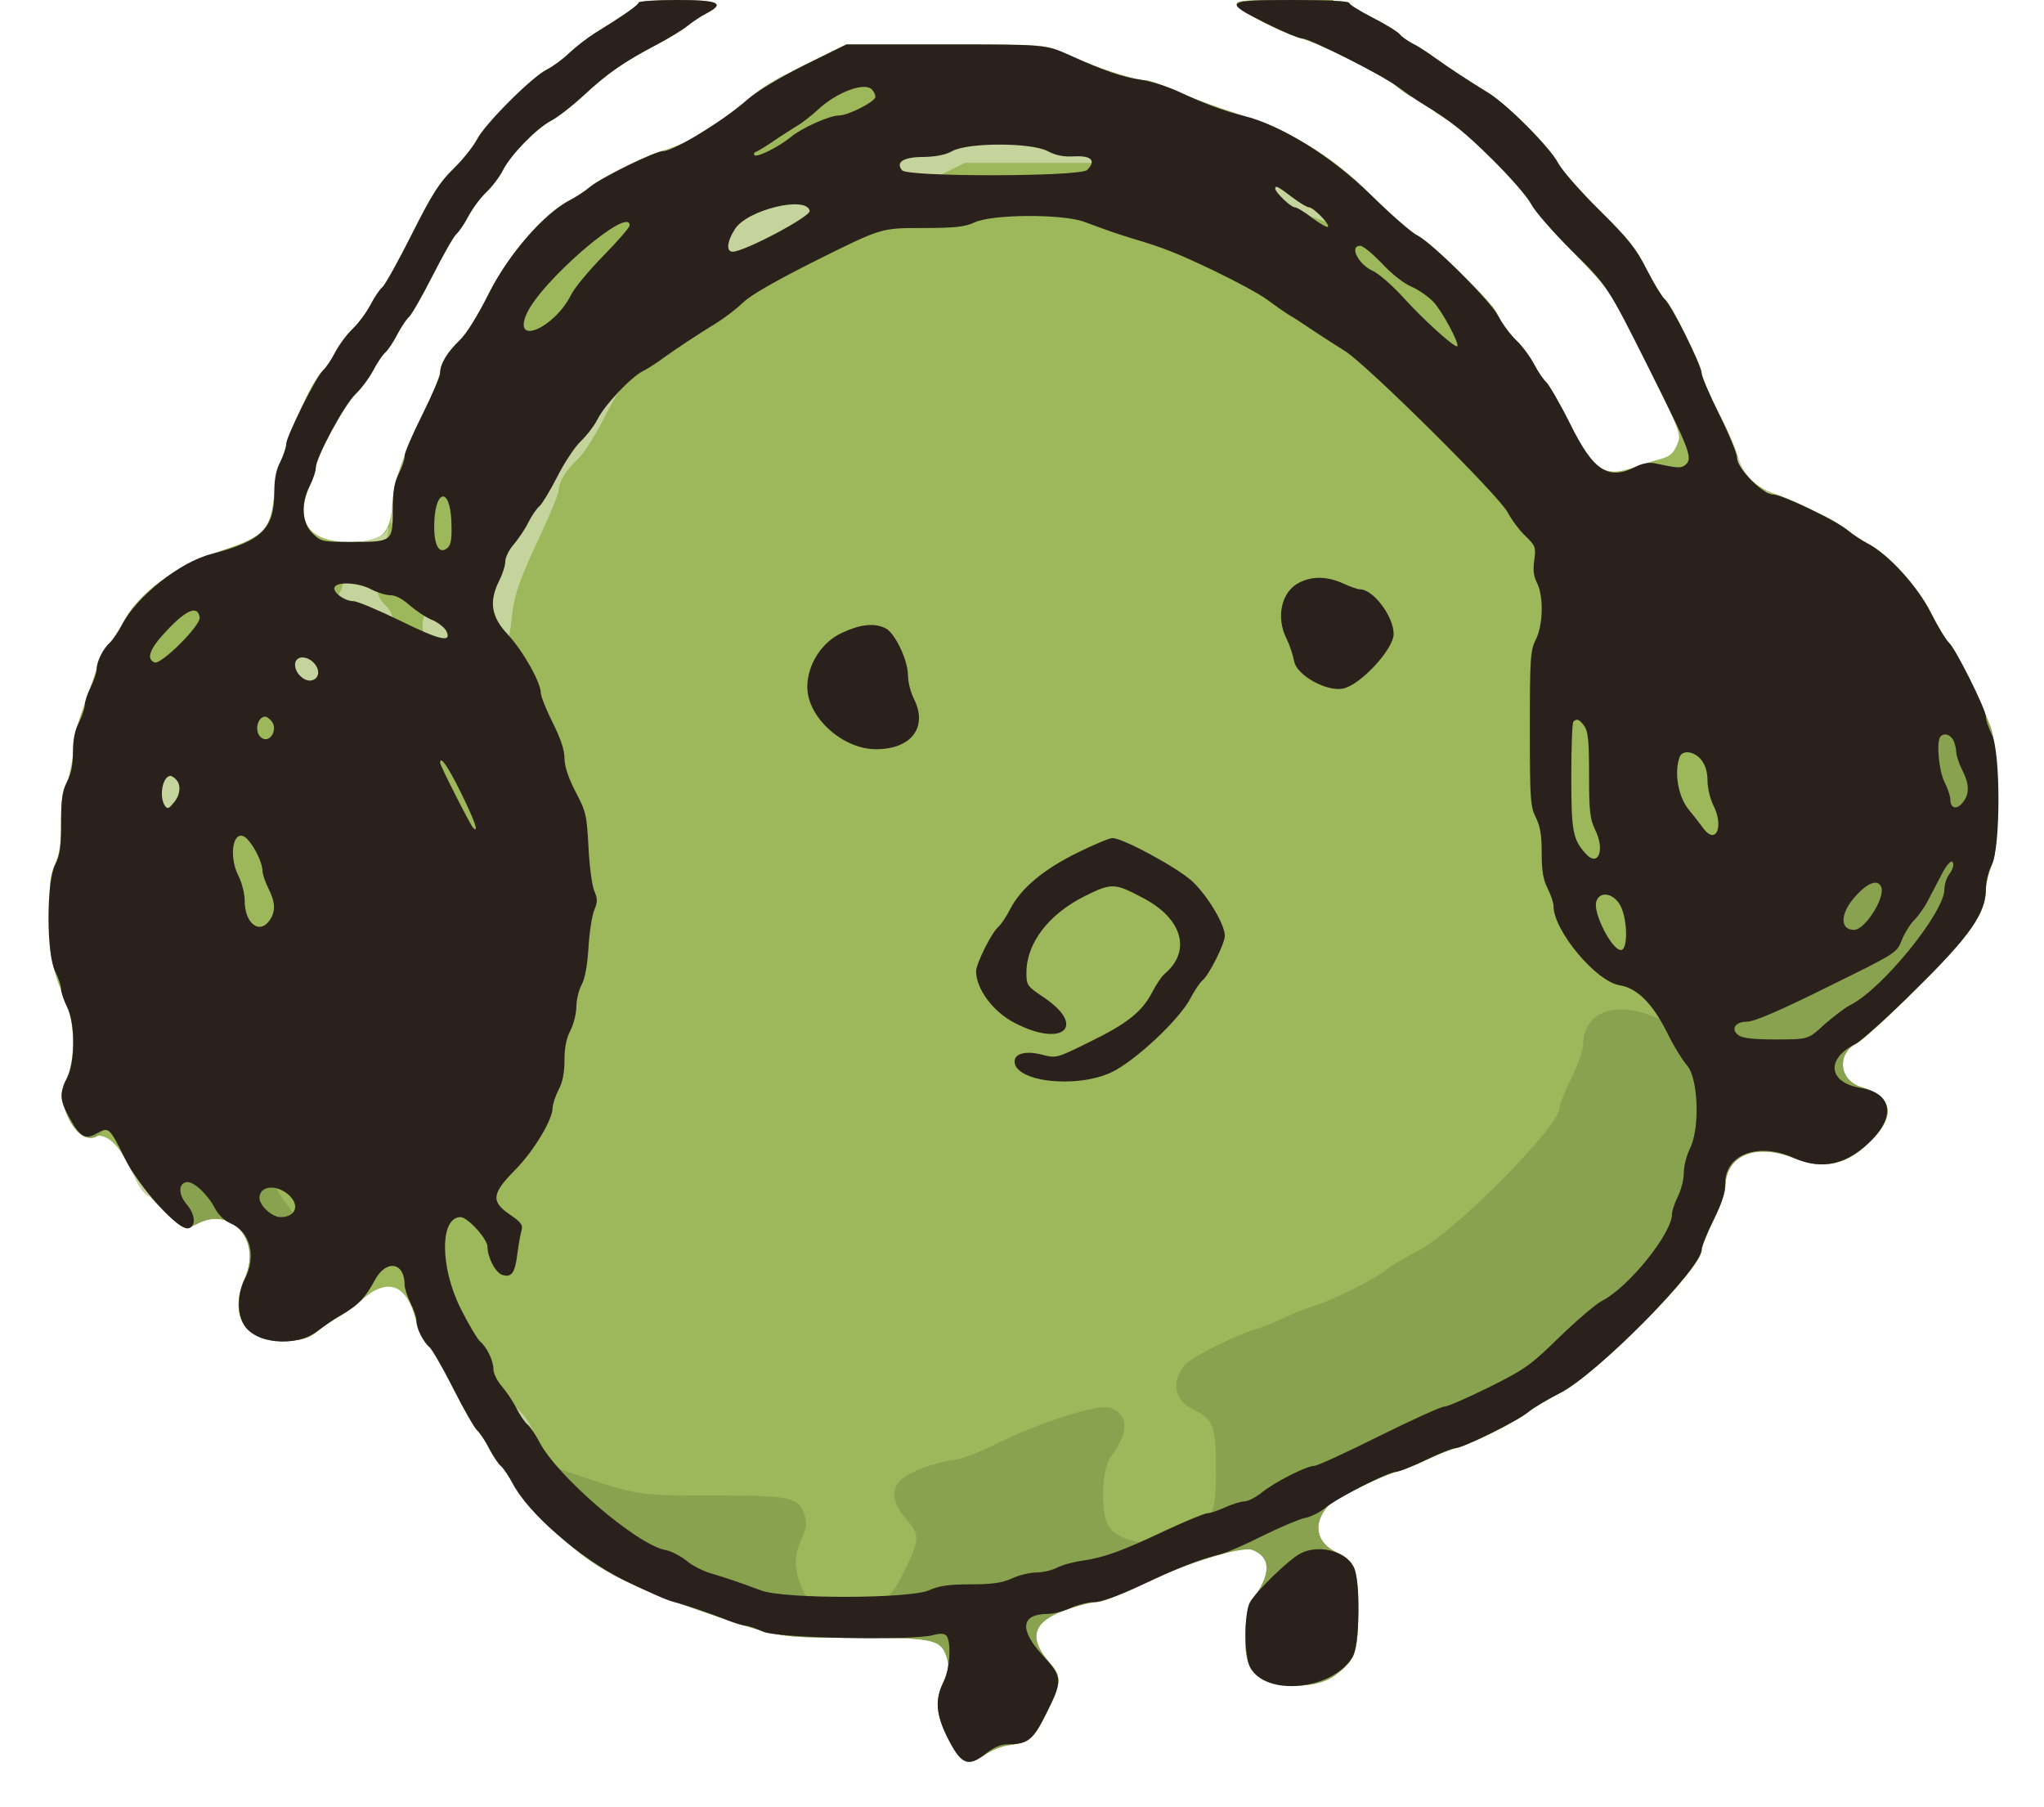
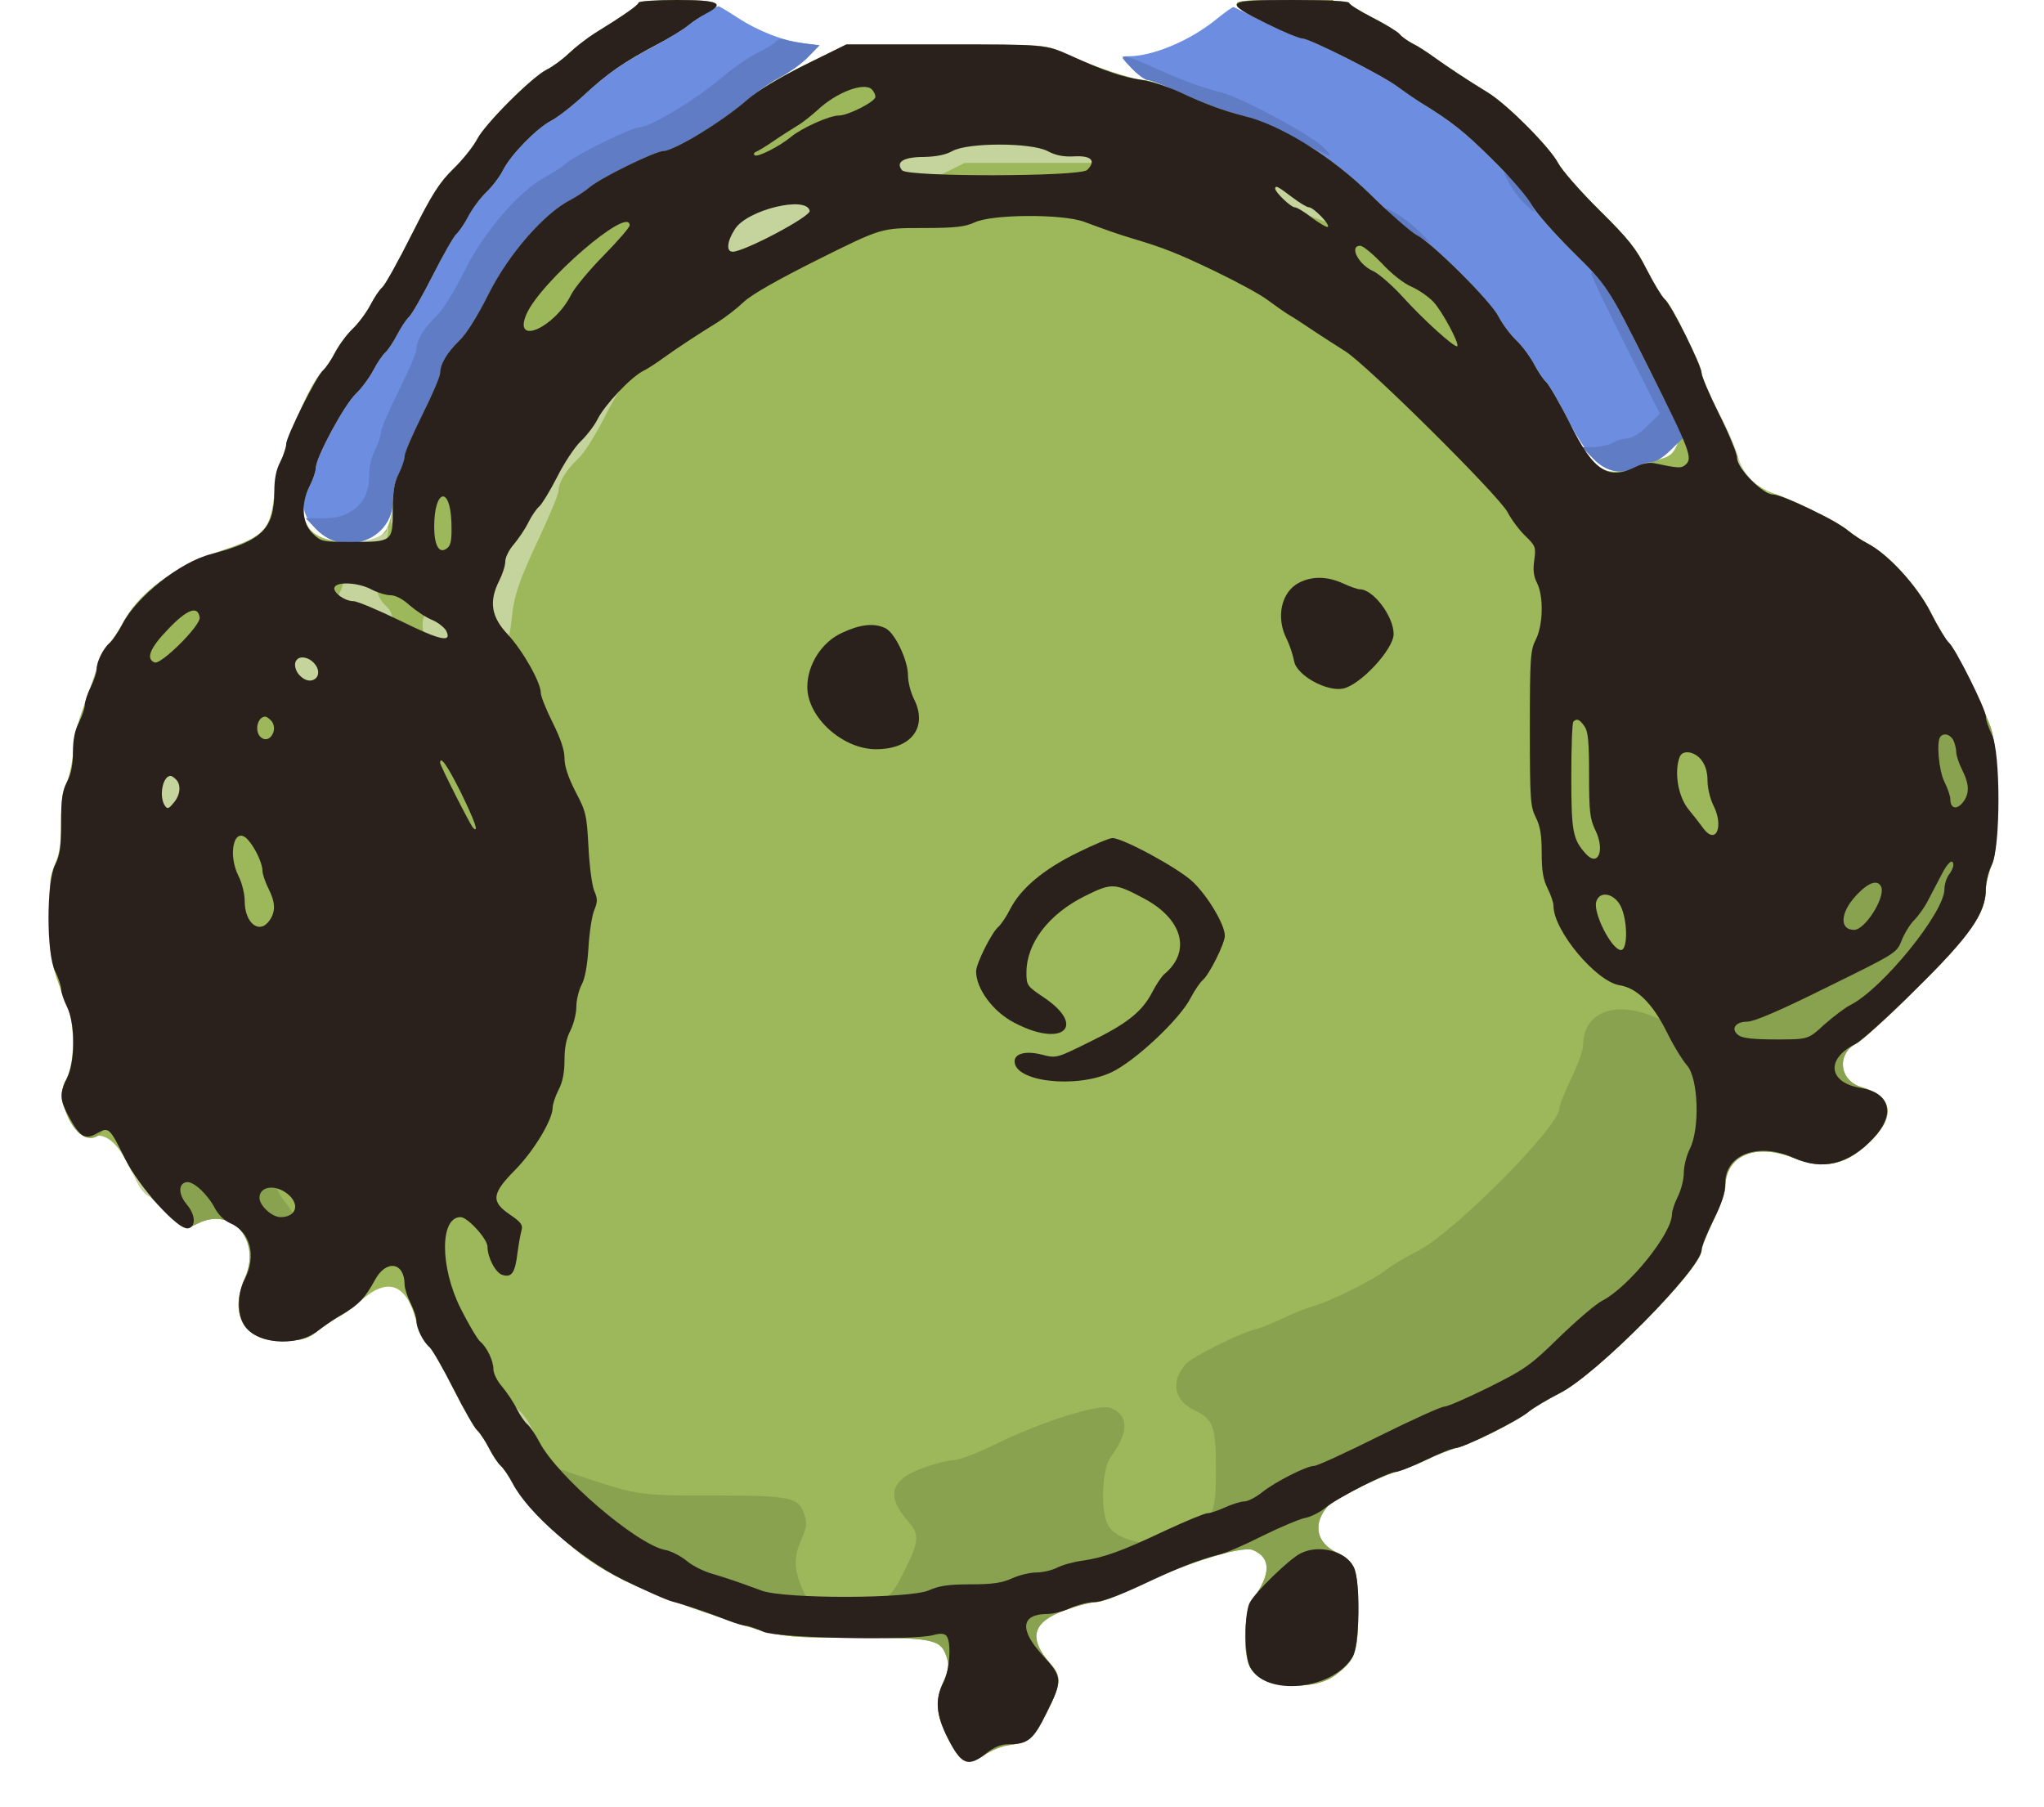
<svg xmlns="http://www.w3.org/2000/svg" viewBox="0 0 689 610" width="172" height="152">
  <g transform="translate(0,610) scale(0.1,-0.1)" fill="#9cb85a" stroke="none">
    <path d="M2150 6091 c0 -8 -50 -43 -149 -104 -25 -16 -64 -46 -86 -67 -22 -21 -56 -46 -75 -55 -51 -26 -208 -183 -235 -235 -13 -25 -49 -70 -80 -100 -47 -46 -71 -83 -140 -220 -46 -92 -91 -172 -100 -180 -9 -7 -27 -34 -40 -59 -13 -25 -40 -62 -60 -81 -20 -19 -47 -55 -60 -80 -12 -25 -31 -53 -41 -62 -51 -46 -153 -302 -163 -408 -13 -129 -31 -150 -179 -199 -158 -52 -283 -144 -334 -246 -12 -22 -34 -55 -49 -73 -16 -18 -31 -45 -34 -60 -6 -25 -13 -48 -59 -177 -10 -27 -22 -84 -25 -125 -4 -41 -15 -89 -24 -107 -13 -24 -17 -58 -17 -128 0 -75 -5 -107 -21 -144 -18 -42 -20 -64 -16 -192 3 -146 5 -153 59 -291 25 -65 24 -179 -2 -237 -26 -56 -25 -72 4 -129 30 -59 49 -76 78 -69 46 12 85 -17 124 -95 24 -49 57 -93 98 -133 97 -94 89 -90 141 -65 114 55 211 -60 156 -185 -58 -132 3 -222 145 -213 52 3 70 9 101 34 21 17 53 39 71 48 18 9 50 32 71 51 98 89 164 59 195 -87 4 -15 19 -42 35 -60 16 -18 56 -87 89 -154 33 -66 68 -126 77 -134 9 -8 27 -35 40 -60 13 -25 31 -52 40 -60 9 -8 27 -34 40 -59 13 -26 70 -92 132 -152 137 -135 249 -194 563 -299 209 -70 209 -70 450 -70 276 0 300 -5 320 -64 10 -30 8 -42 -9 -82 -30 -67 -27 -113 14 -194 43 -85 66 -96 124 -56 21 15 56 29 77 32 77 11 87 20 132 110 50 100 52 122 12 167 -75 86 -60 140 51 180 41 15 88 27 105 27 17 0 78 23 135 51 155 77 355 140 393 125 62 -25 63 -81 1 -165 -30 -41 -36 -180 -10 -230 35 -69 212 -86 289 -27 67 51 76 75 76 214 0 145 -9 170 -73 200 -69 33 -81 97 -29 156 22 24 175 101 232 116 25 7 69 25 100 40 31 15 75 33 100 40 56 15 208 91 246 123 16 13 63 41 104 62 121 60 480 421 480 483 0 10 18 55 40 101 22 45 40 96 40 112 0 107 101 150 230 99 107 -42 186 -23 269 65 77 81 63 143 -39 174 -76 22 -85 113 -16 148 17 8 107 90 199 182 181 178 237 258 237 336 0 20 9 58 20 84 29 65 25 385 -4 466 -32 86 -120 266 -140 283 -10 9 -38 55 -61 102 -46 91 -145 199 -215 235 -19 10 -48 29 -64 42 -37 30 -184 105 -253 127 -59 20 -107 67 -118 117 -4 18 -34 87 -66 152 -33 66 -59 128 -59 139 0 24 -103 230 -125 248 -9 8 -36 52 -60 99 -37 73 -61 103 -160 201 -64 63 -127 135 -140 160 -28 53 -170 196 -236 237 -72 44 -141 90 -184 121 -22 16 -54 37 -71 45 -17 9 -37 23 -44 32 -8 9 -49 34 -92 56 -43 22 -78 44 -78 49 0 6 -71 10 -190 10 -162 0 -190 -2 -190 -15 0 -17 153 -97 220 -115 58 -15 268 -121 324 -163 24 -17 56 -40 72 -50 111 -68 151 -100 247 -195 60 -59 118 -125 129 -147 11 -22 77 -98 147 -170 126 -130 126 -130 245 -371 118 -240 118 -240 103 -276 -13 -30 -23 -39 -59 -49 -24 -6 -60 -18 -81 -25 -105 -39 -141 -15 -221 143 -35 71 -72 135 -81 143 -9 8 -27 34 -40 59 -13 25 -40 62 -60 81 -20 19 -47 55 -60 80 -27 53 -224 249 -275 275 -19 9 -91 72 -160 140 -143 141 -265 212 -490 285 -63 21 -144 52 -180 69 -36 17 -78 31 -94 31 -35 0 -181 49 -266 89 -65 31 -65 31 -401 31 l-337 0 -140 -69 c-88 -44 -161 -88 -195 -118 -30 -26 -76 -61 -103 -78 -26 -16 -63 -40 -83 -53 -20 -12 -61 -29 -91 -38 -68 -20 -216 -94 -256 -127 -16 -13 -45 -32 -64 -42 -88 -45 -208 -182 -275 -315 -38 -76 -77 -139 -100 -160 -40 -38 -65 -79 -65 -107 0 -10 -26 -74 -58 -143 -76 -161 -93 -210 -101 -295 -12 -113 -36 -135 -151 -135 -134 0 -183 71 -130 189 11 24 20 51 20 60 0 34 98 216 135 251 20 19 47 56 60 81 13 25 31 51 40 59 9 8 27 35 40 60 13 25 31 52 40 60 9 8 45 71 80 140 35 69 71 132 80 140 9 8 27 34 40 59 13 25 40 62 60 81 20 19 46 53 57 75 26 52 113 141 162 167 22 11 72 50 112 87 81 75 135 112 245 170 42 22 89 51 105 64 16 13 44 32 62 41 67 35 43 46 -98 46 -71 0 -130 -4 -130 -9z" />
  </g>
  <g transform="translate(0,610) scale(0.1,-0.1)" fill="#89a24f" stroke="none">
    <path d="M4170 6085 c0 -17 153 -97 220 -115 56 -15 276 -125 314 -157 66 -55 95 -59 45 -7 -26 27 -55 65 -64 84 -9 19 -56 74 -103 123 l-87 87 -162 0 c-138 0 -163 -2 -163 -15z" />
    <path d="M5011 5774 c15 -16 45 -65 67 -110 22 -44 48 -86 57 -94 23 -19 125 -224 125 -251 0 -14 32 -54 84 -108 70 -72 93 -104 139 -196 58 -115 65 -122 259 -213 30 -14 -90 257 -127 288 -9 8 -36 52 -60 99 -37 73 -61 103 -160 201 -64 64 -127 135 -140 160 -27 52 -184 209 -235 235 -35 17 -35 17 -9 -11z" />
    <path d="M4695 5350 c10 -19 27 -45 39 -58 11 -13 50 -81 86 -150 72 -141 100 -164 180 -148 57 11 64 19 47 52 -21 41 -225 238 -267 259 -19 9 -50 31 -69 49 -33 31 -33 31 -16 -4z" />
    <path d="M6130 4365 c0 -2 20 -46 44 -97 78 -166 80 -173 83 -377 4 -168 2 -189 -17 -232 -11 -26 -20 -64 -20 -84 0 -78 -56 -158 -237 -336 -92 -92 -182 -174 -199 -182 -69 -35 -60 -126 16 -148 102 -31 116 -93 39 -174 -83 -88 -162 -107 -269 -65 -129 51 -230 8 -230 -99 0 -16 -18 -67 -40 -112 -22 -46 -40 -91 -40 -101 0 -62 -359 -423 -480 -483 -41 -21 -88 -49 -104 -62 -38 -32 -190 -108 -246 -123 -25 -7 -69 -25 -100 -40 -31 -15 -75 -33 -100 -40 -57 -15 -210 -92 -232 -116 -52 -59 -40 -123 29 -156 64 -30 73 -55 73 -200 0 -139 -9 -163 -76 -214 -77 -59 -254 -42 -289 27 -26 50 -20 189 10 230 62 84 61 140 -1 165 -38 15 -238 -48 -393 -125 -57 -28 -118 -51 -135 -51 -17 0 -64 -12 -105 -27 -111 -40 -126 -94 -51 -180 40 -45 38 -67 -12 -167 -45 -90 -55 -99 -132 -110 -21 -3 -56 -17 -77 -32 -58 -40 -81 -29 -124 56 -41 81 -44 127 -14 194 17 40 19 52 9 82 -20 59 -44 64 -320 64 -241 0 -241 0 -451 70 -115 39 -232 82 -260 95 -50 26 -50 26 -30 -13 11 -21 27 -45 36 -52 9 -8 27 -34 40 -59 13 -26 70 -92 132 -152 137 -135 249 -194 563 -299 209 -70 209 -70 450 -70 276 0 300 -5 320 -64 10 -30 8 -42 -9 -82 -30 -67 -27 -113 14 -194 43 -85 66 -96 124 -56 21 15 56 29 77 32 77 11 87 20 132 110 50 100 52 122 12 167 -75 86 -60 140 51 180 41 15 88 27 105 27 17 0 78 23 135 51 155 77 355 140 393 125 62 -25 63 -81 1 -165 -30 -41 -36 -180 -10 -230 35 -69 212 -86 289 -27 67 51 76 75 76 214 0 145 -9 170 -73 200 -69 33 -81 97 -29 156 22 24 175 101 232 116 25 7 69 25 100 40 31 15 75 33 100 40 56 15 208 91 246 123 16 13 63 41 104 62 121 60 480 421 480 483 0 10 18 55 40 101 22 45 40 95 40 110 0 109 100 152 230 101 107 -42 186 -23 269 65 77 81 63 143 -39 174 -76 22 -85 113 -16 148 17 8 107 90 199 182 181 178 237 258 237 336 0 20 9 58 20 84 29 65 25 385 -4 466 -32 86 -120 266 -140 283 -10 9 -38 55 -61 102 -46 91 -145 199 -215 235 -19 10 -48 29 -64 42 -30 25 -106 67 -106 58z" />
    <path d="M212 2445 c-21 -45 6 -136 51 -173 57 -48 116 27 86 111 -23 67 -116 109 -137 62z" />
    <path d="M791 2229 c-13 -5 -41 -25 -62 -44 -21 -18 -53 -42 -71 -51 -18 -9 -49 -29 -68 -45 -19 -15 -44 -30 -56 -33 -19 -6 -19 -8 15 -44 64 -66 65 -67 116 -42 114 55 211 -60 156 -185 -58 -132 3 -222 145 -213 52 3 70 9 101 34 21 17 53 38 71 48 17 9 32 19 32 22 0 12 -30 62 -45 74 -9 8 -44 68 -77 134 -33 67 -73 136 -89 154 -16 18 -31 45 -35 60 -19 89 -65 151 -106 141 -2 0 -14 -5 -27 -10z" />
  </g>
  <g transform="translate(0,610) scale(0.1,-0.1)" fill="#c4d49c" stroke="none">
    <path d="M4777 5780 c78 -76 85 -80 128 -80 25 0 45 -4 45 -10 0 -5 36 -28 80 -50 81 -41 81 -41 61 -2 -13 26 -35 47 -69 65 -27 15 -55 34 -63 43 -7 9 -48 33 -91 55 -43 22 -78 44 -78 49 0 6 -21 10 -47 10 -48 -1 -48 -1 34 -80z" />
    <path d="M2595 5821 c-27 -16 -63 -44 -80 -62 -30 -33 -30 -33 0 -15 17 10 39 27 50 36 11 10 35 25 53 34 17 9 32 21 32 26 0 13 2 14 -55 -19z" />
    <path d="M2952 5641 c-88 -44 -161 -88 -195 -118 -30 -26 -76 -61 -103 -78 -26 -16 -63 -40 -83 -53 -20 -12 -61 -29 -91 -38 -66 -20 -216 -93 -256 -126 -16 -14 -50 -36 -76 -51 -26 -15 -50 -37 -54 -49 -3 -12 -28 -45 -54 -72 -26 -28 -57 -69 -68 -92 -11 -22 -28 -47 -37 -54 -9 -8 -45 -71 -80 -140 -35 -69 -71 -132 -80 -140 -9 -8 -27 -34 -40 -59 -12 -25 -31 -54 -42 -63 -44 -40 -122 -242 -132 -343 -10 -91 -22 -112 -74 -126 -23 -6 -48 -13 -54 -15 -17 -5 -16 -57 1 -98 17 -40 55 -56 136 -56 115 0 139 22 151 135 8 85 25 134 101 295 32 69 58 133 58 143 0 28 25 69 65 107 23 21 62 84 100 160 67 133 187 270 275 315 19 10 48 29 64 42 40 33 188 107 256 127 30 9 71 26 91 38 20 13 57 37 83 53 27 17 73 52 103 78 34 30 107 74 195 118 l140 69 337 0 c336 0 336 0 401 -31 85 -40 231 -89 266 -89 16 0 58 -14 94 -31 36 -17 117 -48 180 -69 64 -21 144 -52 178 -69 71 -36 76 -30 28 28 -19 22 -36 45 -38 50 -6 18 -217 115 -328 151 -63 21 -144 52 -180 69 -36 17 -78 31 -94 31 -35 0 -181 49 -266 89 -65 31 -65 31 -401 31 l-337 0 -140 -69z" />
    <path d="M2215 5586 c-56 -18 -196 -90 -231 -119 -16 -13 -45 -32 -64 -42 -99 -51 -207 -180 -295 -355 -46 -92 -91 -172 -100 -180 -20 -17 -165 -303 -165 -326 0 -8 -9 -36 -19 -62 -11 -26 -21 -76 -24 -111 l-3 -63 39 78 c21 44 58 99 82 124 24 25 52 63 63 86 11 22 28 47 37 54 9 8 27 35 40 60 13 25 31 52 40 60 9 8 45 71 80 140 35 69 71 132 80 140 9 8 27 34 40 59 13 25 40 62 60 81 20 19 47 55 60 80 28 53 112 137 175 173 37 21 166 139 150 136 -3 0 -23 -6 -45 -13z" />
    <path d="M5806 4607 c106 -213 106 -213 91 -249 -13 -30 -23 -39 -59 -49 -42 -11 -130 -40 -136 -45 -2 -1 11 -30 28 -64 43 -85 100 -108 187 -76 21 7 57 19 81 25 80 22 85 61 23 187 -28 57 -55 104 -60 104 -26 0 -82 64 -95 109 -32 109 -126 270 -158 271 -4 0 40 -96 98 -213z" />
    <path d="M1300 4311 c0 -17 -62 -41 -105 -41 -35 0 -35 0 -35 -62 -1 -124 -30 -158 -178 -207 -158 -52 -283 -144 -334 -246 -12 -22 -34 -55 -49 -73 -16 -18 -31 -45 -34 -60 -6 -25 -13 -48 -59 -177 -10 -27 -22 -84 -25 -125 -4 -41 -15 -89 -24 -107 -13 -24 -17 -58 -17 -128 0 -75 -5 -107 -21 -144 -18 -42 -20 -64 -16 -192 3 -146 5 -153 59 -291 25 -65 24 -179 -2 -237 -24 -51 -25 -73 -6 -109 36 -70 68 -74 143 -18 50 37 60 115 25 204 -54 138 -56 145 -59 291 -4 128 -2 150 16 192 16 37 21 69 21 144 0 70 4 104 17 128 9 18 20 66 24 107 3 41 15 98 25 125 46 129 53 152 59 177 3 15 18 42 34 60 15 18 37 51 49 73 51 102 176 194 334 246 117 39 135 51 159 102 25 56 24 85 -5 112 -35 32 -43 89 -22 145 22 57 36 113 30 119 -2 2 -4 -1 -4 -8z" />
    <path d="M1678 1353 c-23 -6 -23 -16 3 -39 12 -10 34 -45 50 -76 31 -62 32 -62 72 -72 28 -7 28 -7 12 23 -8 17 -15 37 -15 45 0 54 -69 138 -102 125 -2 -1 -11 -3 -20 -6z" />
  </g>
+   <g transform="translate(0,610) scale(0.1,-0.1)" fill="#6c8de0" stroke="none">
+     <path d="M2380 6057 c-20 -12 -51 -34 -70 -48 -19 -15 -66 -43 -105 -64 -103 -54 -159 -92 -239 -166 -40 -37 -90 -76 -112 -87 -49 -26 -136 -115 -162 -167 -11 -22 -37 -56 -57 -75 -20 -19 -47 -56 -60 -81 -13 -25 -31 -51 -40 -59 -9 -8 -45 -71 -80 -140 -35 -69 -71 -132 -80 -140 -9 -8 -27 -35 -40 -60 -13 -25 -31 -52 -40 -60 -9 -8 -27 -34 -40 -59 -13 -25 -40 -62 -60 -81 -39 -37 -135 -215 -135 -250 0 -12 -9 -38 -20 -60 -32 -64 -27 -99 23 -148 96 -94 257 -34 257 96 0 33 8 68 20 92 11 22 20 48 20 60 0 11 27 74 60 140 33 66 60 129 60 140 0 31 24 70 65 110 23 21 62 84 100 160 67 133 187 270 275 315 19 10 49 29 65 43 38 32 222 122 249 122 37 1 201 101 282 172 30 26 80 61 111 77 32 16 75 47 96 69 l38 39 -49 6 c-71 8 -156 41 -227 87 -34 22 -63 40 -66 39 -2 0 -20 -11 -39 -22z" />
+   </g>
+   <g transform="translate(0,610) scale(0.1,-0.1)" fill="#5f7cc5" stroke="none">
+     <path d="M2615 5961 c-3 -6 -33 -25 -66 -41 -33 -17 -83 -52 -113 -78 -81 -71 -245 -171 -282 -172 -27 0 -211 -90 -249 -122 -16 -14 -46 -33 -65 -43 -88 -45 -208 -182 -275 -315 -38 -76 -77 -139 -100 -160 -41 -40 -65 -79 -65 -110 0 -11 -27 -74 -60 -140 -33 -66 -60 -129 -60 -140 0 -12 -9 -38 -20 -60 -13 -25 -20 -59 -20 -93 0 -83 -59 -137 -150 -137 l-64 0 39 -40 c91 -93 255 -30 255 98 0 33 8 68 20 92 11 22 20 48 20 60 0 11 27 74 60 140 33 66 60 129 60 140 0 31 24 70 65 110 23 21 62 84 100 160 67 133 187 270 275 315 19 10 49 29 65 43 38 32 222 122 249 122 37 1 201 101 282 172 30 26 80 61 111 77 32 16 75 47 96 69 l38 39 -48 6 c-26 4 -58 9 -69 13 -12 3 -25 1 -29 -5z" />
+   </g>
+   <g transform="translate(0,610) scale(0.1,-0.1)" fill="#6c8de0" stroke="none">
+     <path d="M4100 6034 c-87 -71 -213 -124 -295 -124 -29 0 -29 0 10 -40 21 -22 46 -40 54 -40 9 0 54 -17 101 -38 90 -41 160 -67 223 -83 127 -31 298 -138 427 -264 69 -68 141 -131 160 -140 51 -26 248 -222 275 -275 13 -25 40 -61 60 -80 20 -19 47 -56 60 -81 13 -25 31 -51 40 -59 9 -8 39 -59 67 -114 83 -168 155 -219 238 -171 14 8 36 14 50 15 15 0 41 16 66 41 l43 42 -129 256 c-128 256 -128 256 -245 371 -64 63 -127 135 -140 160 -13 25 -72 93 -132 152 -96 95 -136 127 -247 195 -16 10 -48 33 -72 50 -54 40 -297 163 -322 163 -10 0 -66 23 -123 52 -57 29 -106 53 -109 54 -3 2 -30 -18 -60 -42z" />
+   </g>
+   <g transform="translate(0,610) scale(0.1,-0.1)" fill="#5f7cc5" stroke="none">
+     <path d="M3815 5870 c21 -22 46 -40 54 -40 9 0 54 -17 101 -38 90 -41 160 -67 224 -83 21 -5 99 -40 173 -78 134 -68 134 -68 96 -29 -41 42 -279 170 -349 187 -64 16 -134 42 -224 83 -109 49 -124 48 -75 -2z" />
+     <path d="M5088 5485 c11 -22 37 -56 57 -75 37 -35 37 -35 17 5 -11 22 -37 56 -57 75 -37 35 -37 35 -17 -5z" />
+     <path d="M4700 5366 c19 -20 55 -48 80 -62 l45 -25 -38 39 c-21 21 -57 49 -80 62 -42 23 -42 23 -7 -14z" />
+     <path d="M5473 4954 l126 -251 -43 -42 c-25 -25 -51 -41 -66 -41 -14 -1 -36 -7 -50 -15 -14 -8 -43 -14 -65 -15 l-39 0 39 -40 c43 -44 95 -53 145 -25 14 8 36 14 50 15 15 0 41 16 66 41 l43 42 -129 256 c-92 185 -138 266 -165 291 -34 32 -27 15 88 -216z" />
+   </g>
  <g transform="translate(0,610) scale(0.1,-0.1)" fill="#2b211c" stroke="none">
    <path d="M2150 6091 c0 -8 -50 -43 -149 -104 -25 -16 -64 -46 -86 -67 -22 -21 -56 -46 -75 -55 -51 -26 -208 -183 -235 -235 -13 -25 -49 -70 -80 -100 -47 -46 -71 -83 -140 -220 -46 -92 -91 -172 -100 -180 -9 -7 -27 -34 -40 -59 -13 -25 -40 -62 -60 -81 -20 -19 -47 -56 -60 -81 -13 -25 -31 -51 -40 -59 -22 -19 -125 -224 -125 -250 0 -12 -9 -38 -20 -60 -14 -26 -20 -59 -20 -100 0 -126 -41 -166 -213 -211 -105 -26 -254 -145 -302 -240 -13 -25 -31 -51 -40 -59 -22 -18 -45 -64 -45 -90 0 -11 -9 -38 -20 -60 -11 -22 -20 -49 -20 -60 0 -11 -9 -38 -20 -60 -14 -26 -20 -59 -20 -100 0 -41 -6 -74 -20 -100 -16 -32 -20 -59 -20 -140 0 -81 -4 -108 -20 -140 -30 -58 -30 -302 0 -360 11 -22 20 -49 20 -60 0 -11 9 -38 20 -60 28 -55 28 -185 0 -240 -26 -52 -25 -75 8 -134 36 -66 54 -76 93 -53 40 22 42 21 95 -86 49 -98 179 -241 213 -235 27 5 25 46 -4 80 -29 34 -30 71 -2 76 23 5 72 -41 97 -89 11 -21 32 -41 50 -49 69 -29 91 -110 50 -190 -24 -46 -26 -110 -5 -149 35 -69 178 -83 252 -25 21 16 58 42 83 56 54 31 77 55 110 116 38 70 100 60 100 -16 0 -12 9 -40 20 -62 11 -22 20 -49 20 -60 0 -26 23 -72 45 -90 9 -8 45 -71 80 -140 35 -69 71 -132 80 -140 9 -8 27 -35 40 -60 13 -25 31 -52 40 -60 9 -8 27 -34 40 -59 50 -99 225 -251 372 -325 73 -36 149 -70 170 -75 43 -11 115 -35 185 -63 26 -10 53 -18 61 -18 8 0 34 -9 58 -20 48 -22 507 -31 576 -11 21 6 35 5 42 -2 18 -18 13 -114 -9 -157 -30 -58 -26 -109 14 -189 47 -92 69 -100 131 -51 27 21 49 30 76 30 64 0 82 15 127 106 55 110 54 121 -13 194 -80 87 -74 140 17 140 18 0 53 9 77 20 24 11 60 20 80 20 23 0 79 20 161 58 125 59 191 85 263 103 21 5 86 33 145 63 59 29 123 56 142 60 19 3 51 19 70 35 44 35 213 121 238 121 10 0 55 18 101 40 45 22 90 40 100 40 25 0 210 92 246 122 17 14 64 42 105 63 124 61 480 422 480 485 0 11 18 56 40 100 29 58 40 92 40 126 0 96 113 138 231 84 97 -44 185 -22 268 65 77 81 59 155 -41 171 -110 18 -120 98 -18 149 19 10 111 92 203 184 185 182 237 257 237 341 0 23 9 58 20 80 30 59 30 381 0 440 -11 22 -20 48 -20 60 0 26 -103 231 -125 250 -9 8 -36 52 -60 99 -46 92 -145 200 -215 236 -19 10 -48 29 -65 43 -41 35 -223 122 -253 122 -35 0 -122 88 -122 124 0 14 -27 80 -60 146 -33 66 -60 129 -60 140 0 26 -103 232 -125 250 -9 8 -36 52 -60 99 -37 73 -61 103 -160 201 -64 63 -127 135 -140 160 -28 53 -170 196 -236 237 -72 44 -141 90 -184 121 -22 16 -54 37 -71 45 -17 9 -37 23 -44 32 -8 9 -49 34 -92 56 -43 22 -78 44 -78 49 0 6 -71 10 -190 10 -232 0 -239 -6 -88 -80 56 -28 110 -50 120 -50 25 0 268 -123 322 -163 24 -17 56 -40 72 -50 111 -68 151 -100 247 -195 60 -59 119 -127 132 -152 13 -25 76 -97 140 -160 117 -115 117 -115 256 -392 142 -283 150 -306 124 -328 -14 -12 -25 -11 -106 6 -15 3 -40 -1 -57 -10 -96 -50 -146 -19 -226 143 -35 70 -72 133 -81 141 -9 8 -27 34 -40 59 -13 25 -40 62 -60 81 -20 19 -47 55 -60 80 -27 53 -224 249 -275 275 -19 9 -91 72 -160 140 -129 126 -300 233 -427 264 -65 16 -135 42 -213 79 -41 19 -100 38 -130 42 -66 10 -126 30 -240 82 -85 38 -85 38 -421 38 l-337 0 -140 -69 c-88 -44 -161 -88 -195 -118 -82 -72 -246 -172 -283 -173 -27 0 -211 -90 -249 -122 -16 -14 -46 -33 -65 -43 -88 -45 -208 -182 -275 -315 -38 -76 -77 -139 -100 -160 -41 -40 -65 -79 -65 -110 0 -11 -27 -74 -60 -140 -33 -66 -60 -129 -60 -140 0 -12 -9 -38 -20 -60 -15 -30 -20 -59 -20 -124 0 -105 -1 -106 -140 -106 -99 0 -102 1 -131 29 -36 36 -40 101 -9 161 11 22 20 48 20 60 0 35 96 213 135 250 20 19 47 56 60 81 13 25 31 51 40 59 9 8 27 35 40 60 13 25 31 52 40 60 9 8 45 71 80 140 35 69 71 132 80 140 9 8 27 34 40 59 13 25 40 62 60 81 20 19 46 53 57 75 26 52 113 141 162 167 22 11 72 50 112 87 81 75 135 112 245 170 42 22 89 51 105 64 16 13 44 32 62 41 67 35 43 46 -98 46 -71 0 -130 -4 -130 -9z m788 -293 c7 -7 12 -18 12 -25 0 -16 -92 -63 -123 -63 -32 0 -126 -42 -163 -73 -39 -32 -114 -70 -122 -61 -4 4 -2 9 4 11 6 2 33 18 59 36 26 18 63 41 82 53 19 11 48 35 66 51 64 61 159 97 185 71z m593 -208 c28 -15 54 -20 91 -18 58 3 74 -15 43 -46 -24 -23 -606 -24 -625 -1 -23 28 5 45 74 45 41 1 73 7 96 20 53 29 264 29 321 0z m825 -155 c25 -19 51 -35 58 -35 15 0 72 -58 64 -66 -3 -3 -27 11 -53 30 -25 20 -52 36 -59 36 -13 0 -66 51 -66 63 0 12 9 8 56 -28z m-1628 -47 c4 -19 -221 -138 -260 -138 -23 0 -19 36 8 77 42 65 242 113 252 61z m927 -37 c75 -28 115 -42 165 -57 104 -31 152 -50 277 -110 73 -35 152 -78 176 -96 24 -18 57 -41 73 -51 16 -9 54 -34 85 -55 30 -20 77 -50 104 -67 71 -43 521 -489 550 -545 13 -25 40 -61 60 -80 34 -33 36 -38 30 -81 -5 -34 -2 -56 9 -77 23 -45 21 -143 -4 -192 -18 -36 -20 -59 -20 -300 0 -241 2 -264 20 -300 15 -30 20 -59 20 -120 0 -61 5 -90 20 -120 11 -22 20 -48 20 -60 0 -82 143 -254 223 -267 58 -9 111 -61 159 -157 22 -45 53 -96 69 -114 38 -43 44 -214 9 -282 -11 -22 -20 -58 -20 -80 0 -22 -9 -58 -20 -80 -11 -22 -20 -49 -20 -60 0 -65 -146 -246 -235 -292 -22 -11 -87 -67 -145 -123 -97 -95 -115 -108 -237 -169 -73 -36 -141 -66 -152 -66 -11 0 -110 -45 -221 -100 -110 -55 -208 -100 -218 -100 -26 0 -132 -54 -176 -89 -21 -17 -48 -31 -60 -31 -11 0 -41 -9 -65 -20 -24 -11 -51 -20 -60 -20 -9 0 -72 -26 -141 -58 -150 -71 -207 -91 -280 -102 -31 -4 -70 -15 -87 -24 -18 -9 -49 -16 -70 -16 -21 0 -58 -9 -82 -20 -33 -15 -65 -20 -140 -20 -74 0 -106 -5 -140 -20 -64 -29 -489 -30 -566 -1 -81 30 -117 42 -167 57 -26 7 -65 26 -85 43 -21 17 -54 34 -73 37 -97 19 -365 249 -425 365 -13 25 -31 51 -40 59 -9 7 -26 32 -37 54 -11 23 -34 56 -49 74 -16 18 -29 44 -29 58 0 29 -22 75 -45 94 -9 8 -39 58 -66 112 -70 140 -70 308 0 308 24 0 91 -74 91 -100 0 -36 27 -88 50 -95 31 -10 43 6 51 72 4 32 11 68 14 79 5 17 -2 27 -37 51 -67 45 -65 71 15 152 64 65 127 170 127 211 0 11 9 38 20 60 14 26 20 59 20 100 0 41 6 74 20 100 11 22 20 58 20 80 0 23 8 55 17 73 12 21 20 65 24 127 3 52 12 110 20 128 11 27 11 37 -1 65 -7 17 -16 84 -19 147 -6 108 -8 119 -44 187 -25 49 -37 86 -37 113 0 27 -13 66 -40 120 -22 44 -40 89 -40 100 0 36 -61 143 -111 197 -57 60 -65 112 -29 183 11 22 20 50 20 64 0 14 13 40 29 58 15 18 38 51 49 74 11 22 28 47 37 54 9 8 36 52 60 99 24 48 60 102 80 121 20 19 46 53 57 75 24 48 112 141 153 162 17 8 48 29 70 45 43 31 111 76 184 121 25 16 64 46 86 67 26 25 114 75 252 144 213 106 213 106 350 106 114 0 145 4 178 19 59 28 297 29 370 2z m-1535 -12 c0 -7 -40 -53 -89 -103 -49 -50 -98 -109 -109 -132 -56 -111 -196 -173 -151 -66 47 110 349 370 349 301z m2540 -128 c32 -35 74 -68 100 -79 25 -11 58 -34 74 -51 29 -30 89 -142 81 -150 -8 -7 -113 88 -182 164 -36 40 -83 81 -103 90 -49 22 -81 85 -43 85 10 0 42 -27 73 -59z m-3142 -872 c2 -59 -1 -79 -13 -89 -27 -23 -45 5 -45 72 0 124 53 140 58 17z m-271 -229 c21 -11 50 -20 65 -20 18 0 42 -13 65 -34 21 -18 55 -41 75 -49 20 -8 41 -25 48 -36 22 -43 -19 -34 -155 33 -74 36 -145 66 -158 66 -31 0 -73 33 -63 48 11 19 82 14 123 -8z m-579 -95 c4 -27 -130 -160 -152 -152 -31 12 -16 49 46 113 64 67 100 80 106 39z m386 -154 c37 -40 -5 -82 -45 -45 -19 17 -25 45 -12 57 12 13 40 7 57 -12z m-146 -193 c28 -28 -3 -83 -33 -58 -23 19 -13 70 15 70 3 0 11 -5 18 -12z m4436 -20 c13 -18 16 -52 16 -165 0 -125 3 -148 21 -186 34 -69 9 -127 -33 -79 -43 48 -48 75 -48 260 0 98 3 182 7 185 11 12 21 8 37 -15z m1246 -47 c5 -11 10 -29 10 -41 0 -11 9 -38 20 -60 25 -49 25 -81 2 -110 -21 -26 -42 -20 -42 11 0 11 -9 37 -20 59 -19 38 -28 138 -13 153 12 13 32 7 43 -12z m-851 -67 c14 -18 21 -41 21 -71 0 -24 9 -61 20 -83 35 -69 10 -133 -32 -80 -10 14 -34 45 -53 68 -35 44 -48 126 -29 176 10 25 50 19 73 -10z m-4190 -108 c48 -98 64 -143 42 -121 -10 11 -111 210 -111 219 0 26 25 -10 69 -98z m-961 42 c18 -18 15 -53 -8 -79 -17 -21 -21 -22 -30 -9 -20 31 -7 100 20 100 3 0 11 -5 18 -12z m244 -205 c24 -27 48 -79 48 -103 0 -11 9 -38 20 -60 24 -47 25 -78 4 -108 -34 -49 -84 -10 -84 66 0 23 -9 60 -20 82 -40 78 -14 176 32 123z m5758 -85 c0 -7 -7 -22 -15 -32 -8 -11 -15 -33 -15 -49 0 -78 -210 -337 -318 -391 -18 -9 -57 -39 -88 -66 -54 -50 -54 -50 -162 -50 -75 0 -114 4 -127 14 -28 20 -12 46 29 46 23 0 108 36 269 116 232 114 236 116 252 157 9 23 28 55 43 70 15 15 36 45 47 67 11 21 31 59 44 84 22 44 41 60 41 34z m-243 -74 c13 -36 -55 -144 -92 -144 -50 0 -47 58 6 115 42 46 75 57 86 29z m-886 -54 c29 -41 33 -162 5 -158 -31 4 -92 124 -82 162 9 35 51 33 77 -4z m-4497 -981 c44 -35 31 -79 -23 -79 -29 0 -71 39 -71 65 0 39 52 47 94 14z" />
    <path d="M4382 4133 c-61 -30 -81 -117 -43 -191 10 -20 21 -54 25 -75 9 -48 111 -104 166 -92 59 13 170 133 170 184 0 60 -69 151 -114 151 -8 0 -33 9 -57 20 -53 24 -103 25 -147 3z" />
    <path d="M2837 3963 c-68 -31 -117 -107 -117 -183 0 -102 119 -210 232 -210 120 0 176 75 128 170 -11 22 -20 57 -20 79 0 52 -45 146 -77 160 -38 18 -84 13 -146 -16z" />
    <path d="M3631 3220 c-114 -56 -190 -120 -226 -190 -13 -26 -31 -52 -40 -60 -22 -18 -75 -124 -75 -150 0 -59 57 -136 128 -173 164 -87 248 -13 99 86 -55 37 -57 40 -57 83 0 99 75 197 197 258 91 45 100 45 198 -7 133 -70 163 -180 70 -257 -9 -8 -27 -35 -40 -60 -34 -66 -85 -107 -213 -169 -111 -55 -111 -55 -161 -42 -52 13 -91 4 -91 -23 0 -69 207 -93 327 -37 79 37 232 180 268 252 13 25 31 51 40 59 22 18 75 124 75 150 0 38 -58 135 -109 183 -49 46 -235 147 -271 147 -9 0 -63 -22 -119 -50z" />
    <path d="M4385 854 c-38 -19 -152 -130 -171 -166 -19 -37 -19 -180 1 -217 51 -101 278 -79 346 33 25 41 28 260 4 305 -28 54 -119 77 -180 45z" />
  </g>
</svg>
